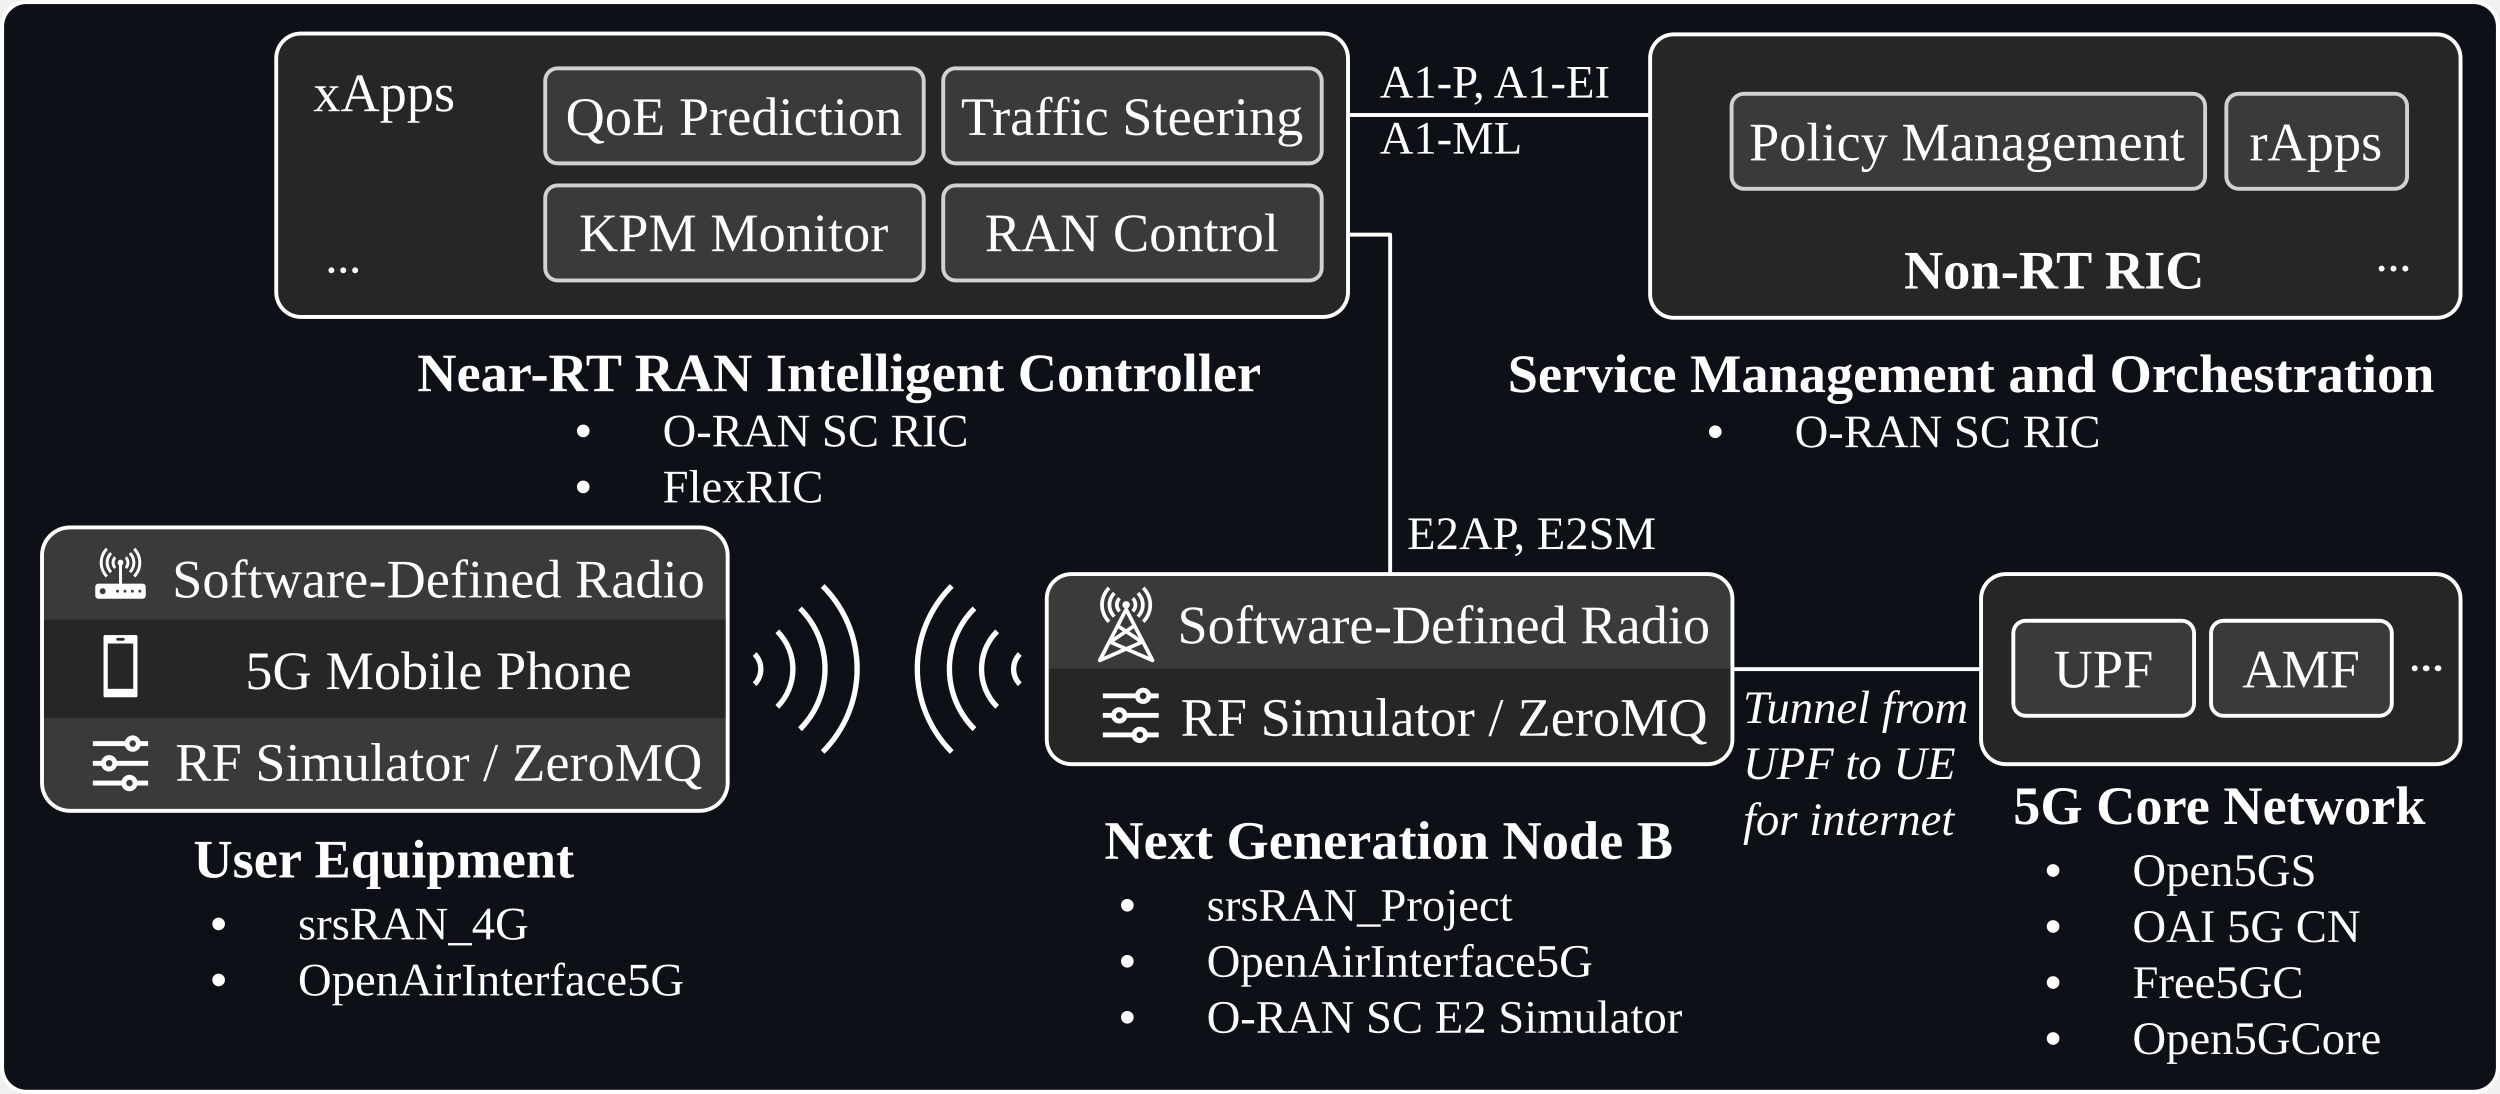
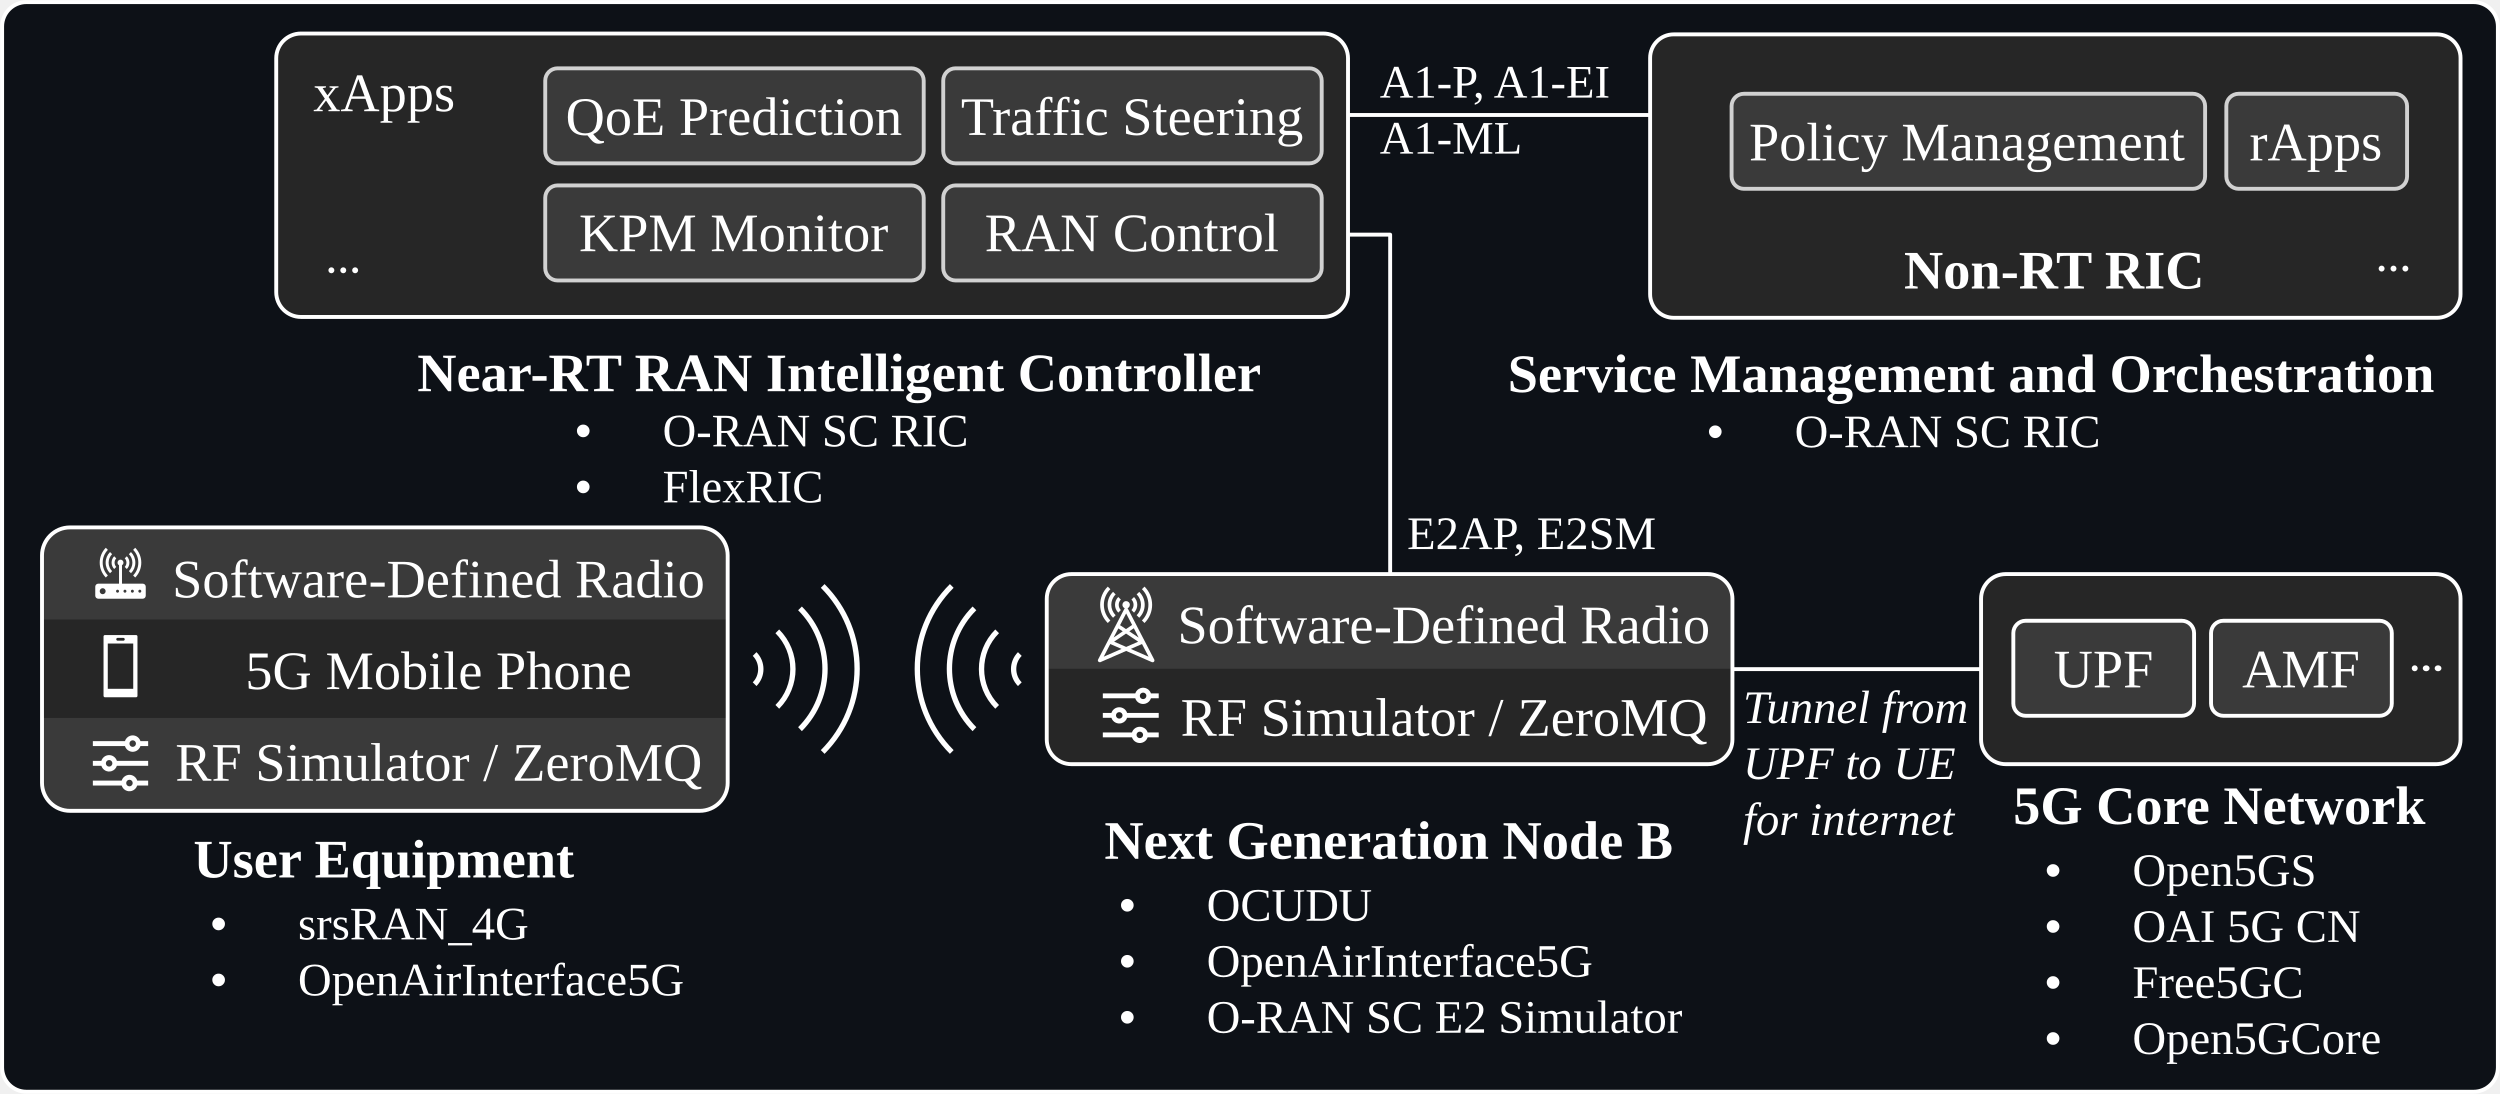
<svg xmlns="http://www.w3.org/2000/svg" width="2946" height="1289" xml:space="preserve" overflow="hidden">
  <g transform="translate(-723 -591)">
    <path d="M725 621.657C725 605.83 737.83 593 753.657 593L3637.34 593C3653.17 593 3666 605.83 3666 621.657L3666 1848.34C3666 1864.17 3653.17 1877 3637.34 1877L753.657 1877C737.83 1877 725 1864.17 725 1848.34Z" fill="#0D1117" fill-rule="evenodd" />
    <path d="M2667.5 659.296C2667.5 643.945 2679.94 631.5 2695.3 631.5L3594.7 631.5C3610.06 631.5 3622.5 643.945 3622.5 659.296L3622.5 937.704C3622.5 953.055 3610.06 965.5 3594.7 965.5L2695.3 965.5C2679.94 965.5 2667.5 953.055 2667.5 937.704Z" stroke="#FFFFFF" stroke-width="4.583" stroke-miterlimit="8" fill="#262626" fill-rule="evenodd" />
    <text fill="#FFFFFF" font-family="Times New Roman,Times New Roman_MSFontService,sans-serif" font-weight="700" font-size="64" transform="matrix(1 0 0 1 2966.67 931)">Non</text>
    <text fill="#FFFFFF" font-family="Times New Roman,Times New Roman_MSFontService,sans-serif" font-weight="700" font-size="64" transform="matrix(1 0 0 1 3080.68 931)">-</text>
    <text fill="#FFFFFF" font-family="Times New Roman,Times New Roman_MSFontService,sans-serif" font-weight="700" font-size="64" transform="matrix(1 0 0 1 3101.88 931)">RT RIC</text>
    <path d="M725.5 622.158C725.5 606.331 738.331 593.5 754.158 593.5L3637.84 593.5C3653.67 593.5 3666.5 606.331 3666.5 622.158L3666.5 1848.84C3666.5 1864.67 3653.67 1877.5 3637.84 1877.5L754.158 1877.5C738.331 1877.5 725.5 1864.67 725.5 1848.84Z" stroke="#FFFFFF" stroke-width="4.583" stroke-miterlimit="8" fill="none" fill-rule="evenodd" />
    <text fill="#FFFFFF" font-family="Times New Roman,Times New Roman_MSFontService,sans-serif" font-weight="700" font-size="64" transform="matrix(1 0 0 1 950.914 1625)">User Equipment</text>
    <path d="M772 1243.62C772 1226.16 786.155 1212 803.617 1212L1548.38 1212C1565.84 1212 1580 1226.16 1580 1243.62L1580 1514.38C1580 1531.84 1565.84 1546 1548.38 1546L803.617 1546C786.155 1546 772 1531.84 772 1514.38Z" fill="#3A3A3A" fill-rule="evenodd" />
    <rect x="772" y="1321" width="808" height="116" fill="#262626" />
    <path d="M772.5 1245.5C772.5 1227.27 787.273 1212.5 805.496 1212.5L1547.5 1212.5C1565.73 1212.5 1580.5 1227.27 1580.5 1245.5L1580.5 1513.5C1580.5 1531.73 1565.73 1546.5 1547.5 1546.5L805.496 1546.5C787.273 1546.5 772.5 1531.73 772.5 1513.5Z" stroke="#FFFFFF" stroke-width="4.583" stroke-miterlimit="8" fill="none" fill-rule="evenodd" />
    <text fill="#FFFFFF" font-family="Times New Roman,Times New Roman_MSFontService,sans-serif" font-weight="400" font-size="64" transform="matrix(1 0 0 1 929.584 1511)">RF Simulator / </text>
    <text fill="#FFFFFF" font-family="Times New Roman,Times New Roman_MSFontService,sans-serif" font-weight="400" font-size="64" transform="matrix(1 0 0 1 1326.62 1511)">ZeroMQ</text>
    <text fill="#FFFFFF" font-family="Times New Roman,Times New Roman_MSFontService,sans-serif" font-weight="400" font-size="64" transform="matrix(1 0 0 1 1012.08 1403)">5G </text>
    <text fill="#FFFFFF" font-family="Times New Roman,Times New Roman_MSFontService,sans-serif" font-weight="400" font-size="64" transform="matrix(1 0 0 1 1106.62 1403)">Mobile Phone</text>
    <text fill="#FFFFFF" font-family="Times New Roman,Times New Roman_MSFontService,sans-serif" font-weight="400" font-size="64" transform="matrix(1 0 0 1 925.86 1295)">Software</text>
    <text fill="#FFFFFF" font-family="Times New Roman,Times New Roman_MSFontService,sans-serif" font-weight="400" font-size="64" transform="matrix(1 0 0 1 1157.32 1295)">-</text>
    <text fill="#FFFFFF" font-family="Times New Roman,Times New Roman_MSFontService,sans-serif" font-weight="400" font-size="64" transform="matrix(1 0 0 1 1178.52 1295)">Defined Radio</text>
    <g>
      <g>
        <g>
          <path d="M55 66.666 25 66.666 25 13.333 55 13.333 55 66.666ZM36.666 6.667 43.333 6.667C44.25 6.667 45 7.417 45 8.333 45 9.25 44.25 10 43.333 10L36.666 10C35.75 10 35 9.25 35 8.333 35 7.417 35.75 6.667 36.666 6.667ZM58.333 3.333 21.667 3.333C20.75 3.333 20 4.083 20 5L20 75C20 75.916 20.75 76.666 21.667 76.666L58.333 76.666C59.25 76.666 60 75.916 60 75L60 5C60 4.083 59.25 3.333 58.333 3.333Z" fill="#FFFFFF" transform="matrix(1 0 0 1 825 1336)" />
        </g>
      </g>
    </g>
    <g>
      <g>
        <g>
          <path d="M69.516 20.125C67.928 15.076 62.547 12.271 57.499 13.86 54.512 14.799 52.173 17.139 51.233 20.125L13.417 20.125 13.417 25.875 51.233 25.875C52.822 30.924 58.202 33.729 63.251 32.14 66.237 31.201 68.577 28.861 69.516 25.875L78.583 25.875 78.583 20.125ZM60.375 26.833C58.258 26.833 56.541 25.117 56.541 23 56.541 20.883 58.258 19.167 60.375 19.167 62.492 19.167 64.208 20.883 64.208 23 64.208 25.117 62.492 26.833 60.375 26.833Z" fill="#FFFFFF" transform="matrix(1 0 0 1.01087 819 1444)" />
          <path d="M56.541 59.416C52.358 59.422 48.66 62.136 47.4 66.125L13.417 66.125 13.417 71.875 47.4 71.875C48.988 76.924 54.369 79.729 59.418 78.14 62.404 77.201 64.743 74.861 65.683 71.875L78.583 71.875 78.583 66.125 65.683 66.125C64.423 62.136 60.725 59.422 56.541 59.416ZM56.541 72.833C54.425 72.833 52.708 71.117 52.708 69 52.708 66.883 54.425 65.166 56.541 65.166 58.659 65.166 60.375 66.883 60.375 69 60.375 71.117 58.659 72.833 56.541 72.833Z" fill="#FFFFFF" transform="matrix(1 0 0 1.01087 819 1444)" />
          <path d="M32.583 36.417C28.4 36.422 24.702 39.136 23.442 43.125L13.417 43.125 13.417 48.875 23.442 48.875C25.03 53.924 30.411 56.729 35.459 55.14 38.446 54.201 40.785 51.861 41.725 48.875L78.583 48.875 78.583 43.125 41.725 43.125C40.465 39.136 36.767 36.422 32.583 36.417ZM32.583 49.833C30.466 49.833 28.75 48.117 28.75 46 28.75 43.883 30.466 42.167 32.583 42.167 34.7 42.167 36.417 43.883 36.417 46 36.417 48.117 34.7 49.833 32.583 49.833Z" fill="#FFFFFF" transform="matrix(1 0 0 1.01087 819 1444)" />
        </g>
      </g>
    </g>
    <g>
      <g>
        <g>
          <path d="M34.563 37.1 37.013 34.65C35.788 33.338 35 31.588 35 29.663 35 27.738 35.788 25.988 37.013 24.675L34.563 22.225C32.638 24.15 31.5 26.775 31.5 29.663 31.5 32.55 32.638 35.175 34.563 37.1Z" fill="#FFFFFF" transform="matrix(1 0 0 1.0119 823 1224)" />
          <path d="M29.663 42 32.113 39.55C29.575 37.013 28 33.513 28 29.663 28 25.813 29.575 22.313 32.113 19.775L29.663 17.325C26.425 20.475 24.5 24.85 24.5 29.663 24.5 34.475 26.425 38.85 29.663 42Z" fill="#FFFFFF" transform="matrix(1 0 0 1.0119 823 1224)" />
          <path d="M27.125 44.538C23.363 40.775 21 35.525 21 29.663 21 23.8 23.363 18.638 27.125 14.787L24.675 12.338C20.213 16.8 17.5 22.925 17.5 29.663 17.5 36.4 20.213 42.525 24.675 46.988L27.125 44.538Z" fill="#FFFFFF" transform="matrix(1 0 0 1.0119 823 1224)" />
          <path d="M49.438 37.1C51.363 35.175 52.5 32.55 52.5 29.663 52.5 26.775 51.363 24.15 49.438 22.225L46.988 24.675C48.213 25.9 49 27.65 49 29.663 49 31.675 48.213 33.338 46.988 34.65L49.438 37.1Z" fill="#FFFFFF" transform="matrix(1 0 0 1.0119 823 1224)" />
          <path d="M51.888 39.55 54.338 42C57.575 38.85 59.5 34.475 59.5 29.663 59.5 24.85 57.575 20.475 54.338 17.325L51.888 19.775C54.425 22.313 56 25.813 56 29.663 56 33.513 54.425 37.013 51.888 39.55Z" fill="#FFFFFF" transform="matrix(1 0 0 1.0119 823 1224)" />
          <path d="M56.875 44.538 59.325 46.988C63.788 42.525 66.5 36.4 66.5 29.663 66.5 22.925 63.788 16.8 59.325 12.338L56.875 14.787C60.638 18.55 63 23.8 63 29.663 63 35.525 60.638 40.688 56.875 44.538Z" fill="#FFFFFF" transform="matrix(1 0 0 1.0119 823 1224)" />
          <path d="M64.75 64.663C63.788 64.663 63 63.875 63 62.913 63 61.95 63.788 61.163 64.75 61.163 65.713 61.163 66.5 61.95 66.5 62.913 66.5 63.875 65.713 64.663 64.75 64.663ZM56 64.663C55.038 64.663 54.25 63.875 54.25 62.913 54.25 61.95 55.038 61.163 56 61.163 56.963 61.163 57.75 61.95 57.75 62.913 57.75 63.875 56.963 64.663 56 64.663ZM47.25 64.663C46.288 64.663 45.5 63.875 45.5 62.913 45.5 61.95 46.288 61.163 47.25 61.163 48.213 61.163 49 61.95 49 62.913 49 63.875 48.213 64.663 47.25 64.663ZM38.5 64.663C37.538 64.663 36.75 63.875 36.75 62.913 36.75 61.95 37.538 61.163 38.5 61.163 39.463 61.163 40.25 61.95 40.25 62.913 40.25 63.875 39.463 64.663 38.5 64.663ZM21 66.413C19.075 66.413 17.5 64.838 17.5 62.913 17.5 60.988 19.075 59.413 21 59.413 22.925 59.413 24.5 60.988 24.5 62.913 24.5 64.838 22.925 66.413 21 66.413ZM68.25 54.163 43.75 54.163 43.75 32.638C44.8 32.025 45.5 30.888 45.5 29.663 45.5 27.738 43.925 26.163 42 26.163 40.075 26.163 38.5 27.738 38.5 29.663 38.5 30.975 39.2 32.113 40.25 32.638L40.25 54.163 15.75 54.163C13.825 54.163 12.25 55.738 12.25 57.663L12.25 68.163C12.25 70.088 13.825 71.663 15.75 71.663L68.25 71.663C70.175 71.663 71.75 70.088 71.75 68.163L71.75 57.663C71.75 55.738 70.175 54.163 68.25 54.163Z" fill="#FFFFFF" transform="matrix(1 0 0 1.0119 823 1224)" />
        </g>
      </g>
    </g>
    <g>
      <g>
        <g>
          <path d="M55.681 132.754C108.531 79.904 194.098 79.904 246.948 132.754L251.352 128.35C195.985 72.983 106.329 72.983 51.277 128.35L55.681 132.754Z" fill="#FFFFFF" transform="matrix(6.12324e-17 1 -1 6.12323e-17 1823 1228)" />
          <path d="M224.612 155.089C184.031 114.508 118.283 114.508 77.702 155.089L82.106 159.494C120.171 121.429 181.829 121.429 219.894 159.494L224.612 155.089Z" fill="#FFFFFF" transform="matrix(6.12324e-17 1 -1 6.12323e-17 1823 1228)" />
          <path d="M109.16 186.233C132.439 162.954 170.504 162.954 193.783 186.233L198.187 181.829C172.392 156.033 130.552 156.033 104.756 181.829L109.16 186.233Z" fill="#FFFFFF" transform="matrix(6.12324e-17 1 -1 6.12323e-17 1823 1228)" />
          <path d="M135.9 212.973C144.394 204.479 158.55 204.479 167.044 212.973L171.448 208.569C160.437 197.558 142.506 197.558 131.496 208.569L135.9 212.973Z" fill="#FFFFFF" transform="matrix(6.12324e-17 1 -1 6.12323e-17 1823 1228)" />
        </g>
      </g>
    </g>
    <text fill="#FFFFFF" font-family="Arial,Arial_MSFontService,sans-serif" font-weight="400" font-size="55" transform="matrix(1 0 0 1 971.009 1698)">•</text>
    <text fill="#FFFFFF" font-family="Times New Roman,Times New Roman_MSFontService,sans-serif" font-weight="400" font-size="55" transform="matrix(1 0 0 1 1074.13 1698)">srsRAN_4G</text>
    <text fill="#FFFFFF" font-family="Arial,Arial_MSFontService,sans-serif" font-weight="400" font-size="55" transform="matrix(1 0 0 1 971.009 1764)">•</text>
    <text fill="#FFFFFF" font-family="Times New Roman,Times New Roman_MSFontService,sans-serif" font-weight="400" font-size="55" transform="matrix(1 0 0 1 1074.13 1764)">OpenAirInterface5G</text>
    <g>
      <g>
        <g>
          <path d="M55.681 132.754C108.531 79.904 194.098 79.904 246.948 132.754L251.352 128.35C195.986 72.983 106.329 72.983 51.277 128.35L55.681 132.754Z" fill="#FFFFFF" transform="matrix(1.83697e-16 1 1 -1.83697e-16 1714 1228)" />
          <path d="M224.613 155.09C184.031 114.508 118.283 114.508 77.702 155.09L82.106 159.494C120.171 121.429 181.829 121.429 219.894 159.494L224.613 155.09Z" fill="#FFFFFF" transform="matrix(1.83697e-16 1 1 -1.83697e-16 1714 1228)" />
          <path d="M109.16 186.233C132.44 162.954 170.504 162.954 193.783 186.233L198.188 181.829C172.392 156.033 130.552 156.033 104.756 181.829L109.16 186.233Z" fill="#FFFFFF" transform="matrix(1.83697e-16 1 1 -1.83697e-16 1714 1228)" />
          <path d="M135.9 212.973C144.394 204.479 158.55 204.479 167.044 212.973L171.448 208.569C160.438 197.558 142.506 197.558 131.496 208.569L135.9 212.973Z" fill="#FFFFFF" transform="matrix(1.83697e-16 1 1 -1.83697e-16 1714 1228)" />
        </g>
      </g>
    </g>
    <path d="M1956 1296.06C1956 1280.01 1969.01 1267 1985.06 1267L2734.94 1267C2750.99 1267 2764 1280.01 2764 1296.06L2764 1461.94C2764 1477.99 2750.99 1491 2734.94 1491L1985.06 1491C1969.01 1491 1956 1477.99 1956 1461.94Z" fill="#3A3A3A" fill-rule="evenodd" />
    <path d="M31.828 0 775.172 0C792.75-6.42139e-15 807 14.25 807 31.828L807 111 0 111 0 31.828C-6.42137e-15 14.25 14.25 0 31.828 0Z" fill="#262626" fill-rule="evenodd" transform="matrix(1 0 0 -1 1957 1490)" />
    <path d="M1956.5 1296.56C1956.5 1280.51 1969.51 1267.5 1985.56 1267.5L2735.44 1267.5C2751.49 1267.5 2764.5 1280.51 2764.5 1296.56L2764.5 1462.44C2764.5 1478.49 2751.49 1491.5 2735.44 1491.5L1985.56 1491.5C1969.51 1491.5 1956.5 1478.49 1956.5 1462.44Z" stroke="#FFFFFF" stroke-width="4.583" stroke-miterlimit="8" fill="none" fill-rule="evenodd" />
    <text fill="#FFFFFF" font-family="Times New Roman,Times New Roman_MSFontService,sans-serif" font-weight="400" font-size="64" transform="matrix(1 0 0 1 2110.51 1349)">Software</text>
    <text fill="#FFFFFF" font-family="Times New Roman,Times New Roman_MSFontService,sans-serif" font-weight="400" font-size="64" transform="matrix(1 0 0 1 2341.96 1349)">-</text>
    <text fill="#FFFFFF" font-family="Times New Roman,Times New Roman_MSFontService,sans-serif" font-weight="400" font-size="64" transform="matrix(1 0 0 1 2363.16 1349)">Defined Radio</text>
    <g>
      <g>
        <g>
          <path d="M43.333 37.917 46.367 34.883C43.043 31.438 43.043 25.979 46.367 22.533L43.333 19.5C38.277 24.598 38.277 32.819 43.333 37.917Z" fill="#FFFFFF" transform="matrix(1.00962 0 0 1 1997 1275)" />
          <path d="M37.267 43.983 40.3 40.95C33.539 34.232 33.504 23.305 40.222 16.544 40.248 16.518 40.274 16.492 40.3 16.467L37.267 13.433C28.831 21.75 28.734 35.331 37.051 43.767 37.122 43.84 37.194 43.912 37.267 43.983Z" fill="#FFFFFF" transform="matrix(1.00962 0 0 1 1997 1275)" />
          <path d="M34.125 47.125C24.012 36.93 24.012 20.487 34.125 10.292L31.092 7.258C19.245 19.104 19.244 38.31 31.09 50.156 31.09 50.157 31.091 50.158 31.092 50.158Z" fill="#FFFFFF" transform="matrix(1.00962 0 0 1 1997 1275)" />
          <path d="M61.75 37.917C66.806 32.819 66.806 24.598 61.75 19.5L58.717 22.533C60.337 24.178 61.233 26.4 61.208 28.708 61.212 31.012 60.319 33.227 58.717 34.883Z" fill="#FFFFFF" transform="matrix(1.00962 0 0 1 1997 1275)" />
          <path d="M64.783 40.95 67.817 43.983C76.253 35.666 76.35 22.085 68.033 13.649 67.961 13.577 67.889 13.505 67.817 13.433L64.783 16.467C71.544 23.185 71.579 34.111 64.861 40.872 64.835 40.898 64.809 40.924 64.783 40.95Z" fill="#FFFFFF" transform="matrix(1.00962 0 0 1 1997 1275)" />
          <path d="M70.958 47.125 73.992 50.158C85.838 38.313 85.839 19.107 73.994 7.261 73.993 7.26 73.993 7.259 73.992 7.258L70.958 10.292C81.071 20.487 81.071 36.93 70.958 47.125Z" fill="#FFFFFF" transform="matrix(1.00962 0 0 1 1997 1275)" />
          <path d="M85.584 93.936 85.584 93.936C85.55 93.744 85.488 93.557 85.399 93.383 85.399 93.383 85.399 93.383 85.399 93.319L54.524 33.193C54.43 33.017 54.31 32.856 54.167 32.717 56.385 31.819 57.456 29.293 56.559 27.075 55.661 24.856 53.135 23.785 50.917 24.683 48.698 25.58 47.627 28.106 48.525 30.325 48.965 31.413 49.828 32.276 50.917 32.717 50.801 32.844 50.703 32.986 50.624 33.139L19.749 93.264C19.749 93.264 19.749 93.264 19.749 93.329 19.66 93.503 19.598 93.689 19.565 93.882L19.565 93.882C19.538 94.061 19.538 94.244 19.565 94.424 19.565 94.424 19.565 94.51 19.565 94.553 19.595 94.729 19.645 94.9 19.717 95.063 19.717 95.063 19.717 95.063 19.717 95.063 19.717 95.063 19.825 95.214 19.868 95.301 19.934 95.41 20.007 95.515 20.085 95.615L20.085 95.615C20.14 95.662 20.198 95.705 20.258 95.745 20.352 95.834 20.453 95.914 20.562 95.984 20.646 96.028 20.733 96.067 20.822 96.103L21.147 96.222 21.428 96.222 21.667 96.417 21.818 96.417 21.959 96.417C22.158 96.398 22.352 96.347 22.533 96.265L52.563 83.059 82.55 96.233C82.822 96.357 83.118 96.419 83.417 96.417L83.417 96.417C83.596 96.414 83.775 96.388 83.948 96.341L84.099 96.341C84.237 96.289 84.371 96.227 84.5 96.157L84.598 96.092C84.739 96.002 84.87 95.897 84.988 95.778L84.988 95.778C85.072 95.672 85.148 95.559 85.215 95.442 85.262 95.372 85.306 95.3 85.345 95.225 85.345 95.225 85.345 95.225 85.345 95.225 85.418 95.059 85.469 94.884 85.497 94.705 85.497 94.705 85.497 94.629 85.497 94.586 85.565 94.376 85.594 94.156 85.584 93.936ZM67.167 67.34 56.225 59.941 61.501 56.333ZM52.542 38.87 59.508 52.423 52.379 57.33 45.879 52.997C45.738 52.898 45.585 52.818 45.424 52.758ZM43.463 56.539 48.544 59.973 37.917 67.264ZM26.379 89.819 34.028 74.913 47.168 80.687ZM38.502 72.15 52.401 62.584 66.571 72.172 52.563 78.325ZM75.335 88.335 57.948 80.698 71.067 74.934 78.704 89.808Z" fill="#FFFFFF" transform="matrix(1.00962 0 0 1 1997 1275)" />
        </g>
      </g>
    </g>
    <text fill="#FFFFFF" font-family="Times New Roman,Times New Roman_MSFontService,sans-serif" font-weight="400" font-size="64" transform="matrix(1 0 0 1 2114.23 1458)">RF Simulator / </text>
    <text fill="#FFFFFF" font-family="Times New Roman,Times New Roman_MSFontService,sans-serif" font-weight="400" font-size="64" transform="matrix(1 0 0 1 2511.26 1458)">ZeroMQ</text>
    <g>
      <g>
        <g>
          <path d="M69.516 20.125C67.928 15.076 62.547 12.271 57.499 13.86 54.512 14.799 52.173 17.139 51.233 20.125L13.417 20.125 13.417 25.875 51.233 25.875C52.822 30.924 58.202 33.729 63.251 32.14 66.237 31.201 68.577 28.861 69.516 25.875L78.583 25.875 78.583 20.125ZM60.375 26.833C58.258 26.833 56.541 25.117 56.541 23 56.541 20.883 58.258 19.167 60.375 19.167 62.492 19.167 64.208 20.883 64.208 23 64.208 25.117 62.492 26.833 60.375 26.833Z" fill="#FFFFFF" transform="matrix(1.01087 0 0 1 2009 1388)" />
          <path d="M56.541 59.416C52.358 59.422 48.66 62.136 47.4 66.125L13.417 66.125 13.417 71.875 47.4 71.875C48.988 76.924 54.369 79.729 59.418 78.14 62.404 77.201 64.743 74.861 65.683 71.875L78.583 71.875 78.583 66.125 65.683 66.125C64.423 62.136 60.725 59.422 56.541 59.416ZM56.541 72.833C54.425 72.833 52.708 71.117 52.708 69 52.708 66.883 54.425 65.166 56.541 65.166 58.659 65.166 60.375 66.883 60.375 69 60.375 71.117 58.659 72.833 56.541 72.833Z" fill="#FFFFFF" transform="matrix(1.01087 0 0 1 2009 1388)" />
          <path d="M32.583 36.417C28.4 36.422 24.702 39.136 23.442 43.125L13.417 43.125 13.417 48.875 23.442 48.875C25.03 53.924 30.411 56.729 35.459 55.14 38.446 54.201 40.785 51.861 41.725 48.875L78.583 48.875 78.583 43.125 41.725 43.125C40.465 39.136 36.767 36.422 32.583 36.417ZM32.583 49.833C30.466 49.833 28.75 48.117 28.75 46 28.75 43.883 30.466 42.167 32.583 42.167 34.7 42.167 36.417 43.883 36.417 46 36.417 48.117 34.7 49.833 32.583 49.833Z" fill="#FFFFFF" transform="matrix(1.01087 0 0 1 2009 1388)" />
        </g>
      </g>
    </g>
    <path d="M0 0 398.877 0 398.877 59.656" stroke="#FFFFFF" stroke-width="4.583" stroke-linejoin="round" stroke-miterlimit="10" fill="none" fill-rule="evenodd" transform="matrix(-1.83697e-16 -1 -1 1.83697e-16 2361.16 1266.38)" />
    <path d="M1048.5 659.672C1048.5 643.561 1061.56 630.5 1077.67 630.5L2282.33 630.5C2298.44 630.5 2311.5 643.561 2311.5 659.672L2311.5 935.328C2311.5 951.439 2298.44 964.5 2282.33 964.5L1077.67 964.5C1061.56 964.5 1048.5 951.439 1048.5 935.328Z" stroke="#FFFFFF" stroke-width="4.583" stroke-miterlimit="8" fill="#262626" fill-rule="evenodd" />
    <text fill="#FFFFFF" font-family="Times New Roman,Times New Roman_MSFontService,sans-serif" font-weight="700" font-size="64" transform="matrix(1 0 0 1 1214.73 1052)">Near</text>
    <text fill="#FFFFFF" font-family="Times New Roman,Times New Roman_MSFontService,sans-serif" font-weight="700" font-size="64" transform="matrix(1 0 0 1 1348.13 1052)">-</text>
    <text fill="#FFFFFF" font-family="Times New Roman,Times New Roman_MSFontService,sans-serif" font-weight="700" font-size="64" transform="matrix(1 0 0 1 1369.33 1052)">RT RAN Intelligent Controller</text>
    <text fill="#FFFFFF" font-family="Arial,Arial_MSFontService,sans-serif" font-weight="400" font-size="55" transform="matrix(1 0 0 1 1400.68 1117)">•</text>
    <text fill="#FFFFFF" font-family="Times New Roman,Times New Roman_MSFontService,sans-serif" font-weight="400" font-size="55" transform="matrix(1 0 0 1 1503.8 1117)">O</text>
    <text fill="#FFFFFF" font-family="Times New Roman,Times New Roman_MSFontService,sans-serif" font-weight="400" font-size="55" transform="matrix(1 0 0 1 1543.34 1117)">-</text>
    <text fill="#FFFFFF" font-family="Times New Roman,Times New Roman_MSFontService,sans-serif" font-weight="400" font-size="55" transform="matrix(1 0 0 1 1561.67 1117)">RAN SC RIC</text>
    <text fill="#FFFFFF" font-family="Arial,Arial_MSFontService,sans-serif" font-weight="400" font-size="55" transform="matrix(1 0 0 1 1400.68 1183)">•</text>
    <text fill="#FFFFFF" font-family="Times New Roman,Times New Roman_MSFontService,sans-serif" font-weight="400" font-size="55" transform="matrix(1 0 0 1 1503.8 1183)">FlexRIC</text>
    <path d="M2311.5 726.5 2666.97 726.5" stroke="#FFFFFF" stroke-width="4.583" stroke-miterlimit="8" fill="none" fill-rule="evenodd" />
    <path d="M1365.5 824.031C1365.5 816.006 1372.01 809.5 1380.03 809.5L1796.97 809.5C1804.99 809.5 1811.5 816.006 1811.5 824.031L1811.5 906.969C1811.5 914.994 1804.99 921.5 1796.97 921.5L1380.03 921.5C1372.01 921.5 1365.5 914.994 1365.5 906.969Z" stroke="#D1D1D1" stroke-width="4.583" stroke-miterlimit="8" fill="#3A3A3A" fill-rule="evenodd" />
    <text fill="#FFFFFF" font-family="Times New Roman,Times New Roman_MSFontService,sans-serif" font-weight="400" font-size="64" transform="matrix(1 0 0 1 1405.28 887)">KPM Monitor</text>
    <path d="M1834.5 686.031C1834.5 678.006 1841.01 671.5 1849.03 671.5L2265.97 671.5C2273.99 671.5 2280.5 678.006 2280.5 686.031L2280.5 768.969C2280.5 776.994 2273.99 783.5 2265.97 783.5L1849.03 783.5C1841.01 783.5 1834.5 776.994 1834.5 768.969Z" stroke="#D1D1D1" stroke-width="4.583" stroke-miterlimit="8" fill="#3A3A3A" fill-rule="evenodd" />
    <text fill="#FFFFFF" font-family="Times New Roman,Times New Roman_MSFontService,sans-serif" font-weight="400" font-size="64" transform="matrix(1 0 0 1 1855.3 750)">Traffic Steering</text>
    <path d="M1365.5 686.031C1365.5 678.006 1372.01 671.5 1380.03 671.5L1796.97 671.5C1804.99 671.5 1811.5 678.006 1811.5 686.031L1811.5 768.969C1811.5 776.994 1804.99 783.5 1796.97 783.5L1380.03 783.5C1372.01 783.5 1365.5 776.994 1365.5 768.969Z" stroke="#D1D1D1" stroke-width="4.583" stroke-miterlimit="8" fill="#3A3A3A" fill-rule="evenodd" />
    <text fill="#FFFFFF" font-family="Times New Roman,Times New Roman_MSFontService,sans-serif" font-weight="400" font-size="64" transform="matrix(1 0 0 1 1389.53 750)">QoE</text>
    <text fill="#FFFFFF" font-family="Times New Roman,Times New Roman_MSFontService,sans-serif" font-weight="400" font-size="64" transform="matrix(1 0 0 1 1523.02 750)">Prediction</text>
    <path d="M1834.5 824.031C1834.5 816.006 1841.01 809.5 1849.03 809.5L2265.97 809.5C2273.99 809.5 2280.5 816.006 2280.5 824.031L2280.5 906.969C2280.5 914.994 2273.99 921.5 2265.97 921.5L1849.03 921.5C1841.01 921.5 1834.5 914.994 1834.5 906.969Z" stroke="#D1D1D1" stroke-width="4.583" stroke-miterlimit="8" fill="#3A3A3A" fill-rule="evenodd" />
    <text fill="#FFFFFF" font-family="Times New Roman,Times New Roman_MSFontService,sans-serif" font-weight="400" font-size="64" transform="matrix(1 0 0 1 1883.38 887)">RAN Control</text>
    <path d="M3346.5 716.031C3346.5 708.006 3353.01 701.5 3361.03 701.5L3544.97 701.5C3552.99 701.5 3559.5 708.006 3559.5 716.031L3559.5 798.969C3559.5 806.995 3552.99 813.5 3544.97 813.5L3361.03 813.5C3353.01 813.5 3346.5 806.995 3346.5 798.969Z" stroke="#D1D1D1" stroke-width="4.583" stroke-miterlimit="8" fill="#3A3A3A" fill-rule="evenodd" />
    <text fill="#FFFFFF" font-family="Times New Roman,Times New Roman_MSFontService,sans-serif" font-weight="400" font-size="64" transform="matrix(1 0 0 1 3373.75 780)">rApps</text>
    <path d="M2763.5 716.031C2763.5 708.006 2770.01 701.5 2778.03 701.5L3306.97 701.5C3314.99 701.5 3321.5 708.006 3321.5 716.031L3321.5 798.969C3321.5 806.994 3314.99 813.5 3306.97 813.5L2778.03 813.5C2770.01 813.5 2763.5 806.994 2763.5 798.969Z" stroke="#D1D1D1" stroke-width="4.583" stroke-miterlimit="8" fill="#3A3A3A" fill-rule="evenodd" />
    <text fill="#FFFFFF" font-family="Times New Roman,Times New Roman_MSFontService,sans-serif" font-weight="400" font-size="64" transform="matrix(1 0 0 1 2784.03 780)">Policy Management</text>
    <text fill="#FFFFFF" font-family="Times New Roman,Times New Roman_MSFontService,sans-serif" font-weight="400" font-size="64" transform="matrix(1 0 0 1 1092.15 722)">xApps</text>
    <path d="M0 3.5C-8.91223e-16 1.567 1.567 0 3.5 0 5.433 -8.91177e-16 7 1.567 7 3.5 7 5.433 5.433 7 3.5 7 1.567 7-1.33683e-15 5.433 0 3.5Z" fill="#FFFFFF" fill-rule="evenodd" transform="matrix(1 0 0 -1 3526 911)" />
    <path d="M0 3.5C-8.91223e-16 1.567 1.567 0 3.5 0 5.433 -8.91177e-16 7 1.567 7 3.5 7 5.433 5.433 7 3.5 7 1.567 7-1.33683e-15 5.433 0 3.5Z" fill="#FFFFFF" fill-rule="evenodd" transform="matrix(1 0 0 -1 3540 911)" />
    <path d="M0 3.5C-8.91177e-16 1.567 1.567 0 3.5 0 5.433 -8.91177e-16 7 1.567 7 3.5 7 5.433 5.433 7 3.5 7 1.567 7-1.33677e-15 5.433 0 3.5Z" fill="#FFFFFF" fill-rule="evenodd" transform="matrix(1 0 0 -1 3554 911)" />
    <path d="M0 3.5C-8.91177e-16 1.567 1.567 0 3.5 0 5.433 -8.91177e-16 7 1.567 7 3.5 7 5.433 5.433 7 3.5 7 1.567 7-1.33677e-15 5.433 0 3.5Z" fill="#FFFFFF" fill-rule="evenodd" transform="matrix(1 0 0 -1 1110 913)" />
    <path d="M0 3.5C-8.91177e-16 1.567 1.567 0 3.5 0 5.433 -8.91177e-16 7 1.567 7 3.5 7 5.433 5.433 7 3.5 7 1.567 7-1.33677e-15 5.433 0 3.5Z" fill="#FFFFFF" fill-rule="evenodd" transform="matrix(1 0 0 -1 1124 913)" />
    <path d="M0 3.5C-8.91177e-16 1.567 1.567 0 3.5 0 5.433 -8.91177e-16 7 1.567 7 3.5 7 5.433 5.433 7 3.5 7 1.567 7-1.33677e-15 5.433 0 3.5Z" fill="#FFFFFF" fill-rule="evenodd" transform="matrix(1 0 0 -1 1138 913)" />
    <text fill="#FFFFFF" font-family="Times New Roman,Times New Roman_MSFontService,sans-serif" font-style="italic" font-weight="400" font-size="55" transform="matrix(1 0 0 1 2776.94 1443)">Tunnel from </text>
    <text fill="#FFFFFF" font-family="Times New Roman,Times New Roman_MSFontService,sans-serif" font-style="italic" font-weight="400" font-size="55" transform="matrix(1 0 0 1 2776.94 1509)">UPF to UE</text>
    <text fill="#FFFFFF" font-family="Times New Roman,Times New Roman_MSFontService,sans-serif" font-style="italic" font-weight="400" font-size="55" transform="matrix(1 0 0 1 2776.94 1575)">for internet</text>
    <path d="M3057 1296.06C3057 1280.01 3070.01 1267 3086.06 1267L3592.94 1267C3608.99 1267 3622 1280.01 3622 1296.06L3622 1461.94C3622 1477.99 3608.99 1491 3592.94 1491L3086.06 1491C3070.01 1491 3057 1477.99 3057 1461.94Z" fill="#262626" fill-rule="evenodd" />
    <path d="M2764.5 1379.5 3057.07 1379.5" stroke="#FFFFFF" stroke-width="4.583" stroke-miterlimit="8" fill="none" fill-rule="evenodd" />
    <path d="M3057.5 1296.56C3057.5 1280.51 3070.51 1267.5 3086.56 1267.5L3593.44 1267.5C3609.49 1267.5 3622.5 1280.51 3622.5 1296.56L3622.5 1462.44C3622.5 1478.49 3609.49 1491.5 3593.44 1491.5L3086.56 1491.5C3070.51 1491.5 3057.5 1478.49 3057.5 1462.44Z" stroke="#FFFFFF" stroke-width="4.583" stroke-miterlimit="8" fill="none" fill-rule="evenodd" />
    <path d="M0 3.5C-8.91177e-16 1.567 1.567 0 3.5 0 5.433 -8.91177e-16 7 1.567 7 3.5 7 5.433 5.433 7 3.5 7 1.567 7-1.33677e-15 5.433 0 3.5Z" fill="#FFFFFF" fill-rule="evenodd" transform="matrix(1 0 0 -1 3565 1382)" />
    <path d="M0 3.5C-1.01849e-15 1.567 1.791 0 4 0 6.209 -8.91177e-16 8 1.567 8 3.5 8 5.433 6.209 7 4 7 1.791 7-1.52774e-15 5.433 0 3.5Z" fill="#FFFFFF" fill-rule="evenodd" transform="matrix(1 0 0 -1 3578 1382)" />
    <path d="M0 3.5C-1.01854e-15 1.567 1.791 0 4 0 6.209 -8.91177e-16 8 1.567 8 3.5 8 5.433 6.209 7 4 7 1.791 7-1.52781e-15 5.433 0 3.5Z" fill="#FFFFFF" fill-rule="evenodd" transform="matrix(1 0 0 -1 3592 1382)" />
    <path d="M3095.5 1337.03C3095.5 1329.01 3102.01 1322.5 3110.03 1322.5L3293.97 1322.5C3301.99 1322.5 3308.5 1329.01 3308.5 1337.03L3308.5 1419.97C3308.5 1427.99 3301.99 1434.5 3293.97 1434.5L3110.03 1434.5C3102.01 1434.5 3095.5 1427.99 3095.5 1419.97Z" stroke="#FFFFFF" stroke-width="4.583" stroke-miterlimit="8" fill="#3A3A3A" fill-rule="evenodd" />
    <text fill="#FFFFFF" font-family="Times New Roman,Times New Roman_MSFontService,sans-serif" font-weight="400" font-size="64" transform="matrix(1 0 0 1 3143.07 1401)">UPF</text>
    <path d="M3328.5 1337.03C3328.5 1329.01 3335.01 1322.5 3343.03 1322.5L3526.97 1322.5C3534.99 1322.5 3541.5 1329.01 3541.5 1337.03L3541.5 1419.97C3541.5 1427.99 3534.99 1434.5 3526.97 1434.5L3343.03 1434.5C3335.01 1434.5 3328.5 1427.99 3328.5 1419.97Z" stroke="#FFFFFF" stroke-width="4.583" stroke-miterlimit="8" fill="#3A3A3A" fill-rule="evenodd" />
    <text fill="#FFFFFF" font-family="Times New Roman,Times New Roman_MSFontService,sans-serif" font-weight="400" font-size="64" transform="matrix(1 0 0 1 3365.13 1401)">AMF</text>
    <text fill="#FFFFFF" font-family="Times New Roman,Times New Roman_MSFontService,sans-serif" font-weight="400" font-size="55" transform="matrix(1 0 0 1 2348.9 706)">A1</text>
    <text fill="#FFFFFF" font-family="Times New Roman,Times New Roman_MSFontService,sans-serif" font-weight="400" font-size="55" transform="matrix(1 0 0 1 2415.93 706)">-</text>
-     <text fill="#FFFFFF" font-family="Times New Roman,Times New Roman_MSFontService,sans-serif" font-weight="400" font-size="55" transform="matrix(1 0 0 1 2434.26 706)">P, </text>
-     <text fill="#FFFFFF" font-family="Times New Roman,Times New Roman_MSFontService,sans-serif" font-weight="400" font-size="55" transform="matrix(1 0 0 1 2483 706)">A1</text>
+     <text fill="#FFFFFF" font-family="Times New Roman,Times New Roman_MSFontService,sans-serif" font-weight="400" font-size="55" transform="matrix(1 0 0 1 2434.26 706)">P, A1</text>
    <text fill="#FFFFFF" font-family="Times New Roman,Times New Roman_MSFontService,sans-serif" font-weight="400" font-size="55" transform="matrix(1 0 0 1 2550.04 706)">-</text>
    <text fill="#FFFFFF" font-family="Times New Roman,Times New Roman_MSFontService,sans-serif" font-weight="400" font-size="55" transform="matrix(1 0 0 1 2568.37 706)">EI</text>
    <text fill="#FFFFFF" font-family="Times New Roman,Times New Roman_MSFontService,sans-serif" font-weight="400" font-size="55" transform="matrix(1 0 0 1 2348.9 772)">A1</text>
    <text fill="#FFFFFF" font-family="Times New Roman,Times New Roman_MSFontService,sans-serif" font-weight="400" font-size="55" transform="matrix(1 0 0 1 2415.93 772)">-</text>
    <text fill="#FFFFFF" font-family="Times New Roman,Times New Roman_MSFontService,sans-serif" font-weight="400" font-size="55" transform="matrix(1 0 0 1 2434.26 772)">ML</text>
    <text fill="#FFFFFF" font-family="Times New Roman,Times New Roman_MSFontService,sans-serif" font-weight="400" font-size="55" transform="matrix(1 0 0 1 2381.12 1238)">E2AP, E2SM</text>
    <text fill="#FFFFFF" font-family="Times New Roman,Times New Roman_MSFontService,sans-serif" font-weight="700" font-size="64" transform="matrix(1 0 0 1 2499.7 1053)">Service Management and Orchestration</text>
    <text fill="#FFFFFF" font-family="Arial,Arial_MSFontService,sans-serif" font-weight="400" font-size="55" transform="matrix(1 0 0 1 2734.66 1118)">•</text>
    <text fill="#FFFFFF" font-family="Times New Roman,Times New Roman_MSFontService,sans-serif" font-weight="400" font-size="55" transform="matrix(1 0 0 1 2837.79 1118)">O</text>
    <text fill="#FFFFFF" font-family="Times New Roman,Times New Roman_MSFontService,sans-serif" font-weight="400" font-size="55" transform="matrix(1 0 0 1 2877.32 1118)">-</text>
    <text fill="#FFFFFF" font-family="Times New Roman,Times New Roman_MSFontService,sans-serif" font-weight="400" font-size="55" transform="matrix(1 0 0 1 2895.65 1118)">RAN SC RIC</text>
    <text fill="#FFFFFF" font-family="Times New Roman,Times New Roman_MSFontService,sans-serif" font-weight="700" font-size="64" transform="matrix(1 0 0 1 2024.4 1603)">Next Generation Node B</text>
    <text fill="#FFFFFF" font-family="Arial,Arial_MSFontService,sans-serif" font-weight="400" font-size="55" transform="matrix(1 0 0 1 2041.82 1676)">•</text>
-     <text fill="#FFFFFF" font-family="Times New Roman,Times New Roman_MSFontService,sans-serif" font-weight="400" font-size="55" transform="matrix(1 0 0 1 2144.95 1676)">srsRAN_Project</text>
+     <text fill="#FFFFFF" font-family="Times New Roman,Times New Roman_MSFontService,sans-serif" font-weight="400" font-size="55" transform="matrix(1 0 0 1 2144.95 1676)">OCUD</text>
+     <text fill="#FFFFFF" font-family="Times New Roman,Times New Roman_MSFontService,sans-serif" font-weight="400" font-size="55" transform="matrix(1 0 0 1 2300.21 1676)">U</text>
    <text fill="#FFFFFF" font-family="Arial,Arial_MSFontService,sans-serif" font-weight="400" font-size="55" transform="matrix(1 0 0 1 2041.82 1742)">•</text>
    <text fill="#FFFFFF" font-family="Times New Roman,Times New Roman_MSFontService,sans-serif" font-weight="400" font-size="55" transform="matrix(1 0 0 1 2144.95 1742)">OpenAirInterface5G</text>
    <text fill="#FFFFFF" font-family="Arial,Arial_MSFontService,sans-serif" font-weight="400" font-size="55" transform="matrix(1 0 0 1 2041.82 1808)">•</text>
    <text fill="#FFFFFF" font-family="Times New Roman,Times New Roman_MSFontService,sans-serif" font-weight="400" font-size="55" transform="matrix(1 0 0 1 2144.95 1808)">O</text>
    <text fill="#FFFFFF" font-family="Times New Roman,Times New Roman_MSFontService,sans-serif" font-weight="400" font-size="55" transform="matrix(1 0 0 1 2184.48 1808)">-</text>
    <text fill="#FFFFFF" font-family="Times New Roman,Times New Roman_MSFontService,sans-serif" font-weight="400" font-size="55" transform="matrix(1 0 0 1 2202.81 1808)">RAN SC E2 Simulator</text>
    <text fill="#FFFFFF" font-family="Arial,Arial_MSFontService,sans-serif" font-weight="400" font-size="55" transform="matrix(1 0 0 1 3132.73 1635)">•</text>
    <text fill="#FFFFFF" font-family="Times New Roman,Times New Roman_MSFontService,sans-serif" font-weight="400" font-size="55" transform="matrix(1 0 0 1 3235.85 1635)">Open5GS</text>
    <text fill="#FFFFFF" font-family="Arial,Arial_MSFontService,sans-serif" font-weight="400" font-size="55" transform="matrix(1 0 0 1 3132.73 1701)">•</text>
    <text fill="#FFFFFF" font-family="Times New Roman,Times New Roman_MSFontService,sans-serif" font-weight="400" font-size="55" transform="matrix(1 0 0 1 3235.85 1701)">OAI 5G CN</text>
    <text fill="#FFFFFF" font-family="Arial,Arial_MSFontService,sans-serif" font-weight="400" font-size="55" transform="matrix(1 0 0 1 3132.73 1767)">•</text>
    <text fill="#FFFFFF" font-family="Times New Roman,Times New Roman_MSFontService,sans-serif" font-weight="400" font-size="55" transform="matrix(1 0 0 1 3235.85 1767)">Free5GC</text>
    <text fill="#FFFFFF" font-family="Arial,Arial_MSFontService,sans-serif" font-weight="400" font-size="55" transform="matrix(1 0 0 1 3132.73 1833)">•</text>
    <text fill="#FFFFFF" font-family="Times New Roman,Times New Roman_MSFontService,sans-serif" font-weight="400" font-size="55" transform="matrix(1 0 0 1 3235.85 1833)">Open5GCore</text>
    <text fill="#FFFFFF" font-family="Times New Roman,Times New Roman_MSFontService,sans-serif" font-weight="700" font-size="64" transform="matrix(1 0 0 1 3095.37 1562)">5G Core Network</text>
  </g>
</svg>
